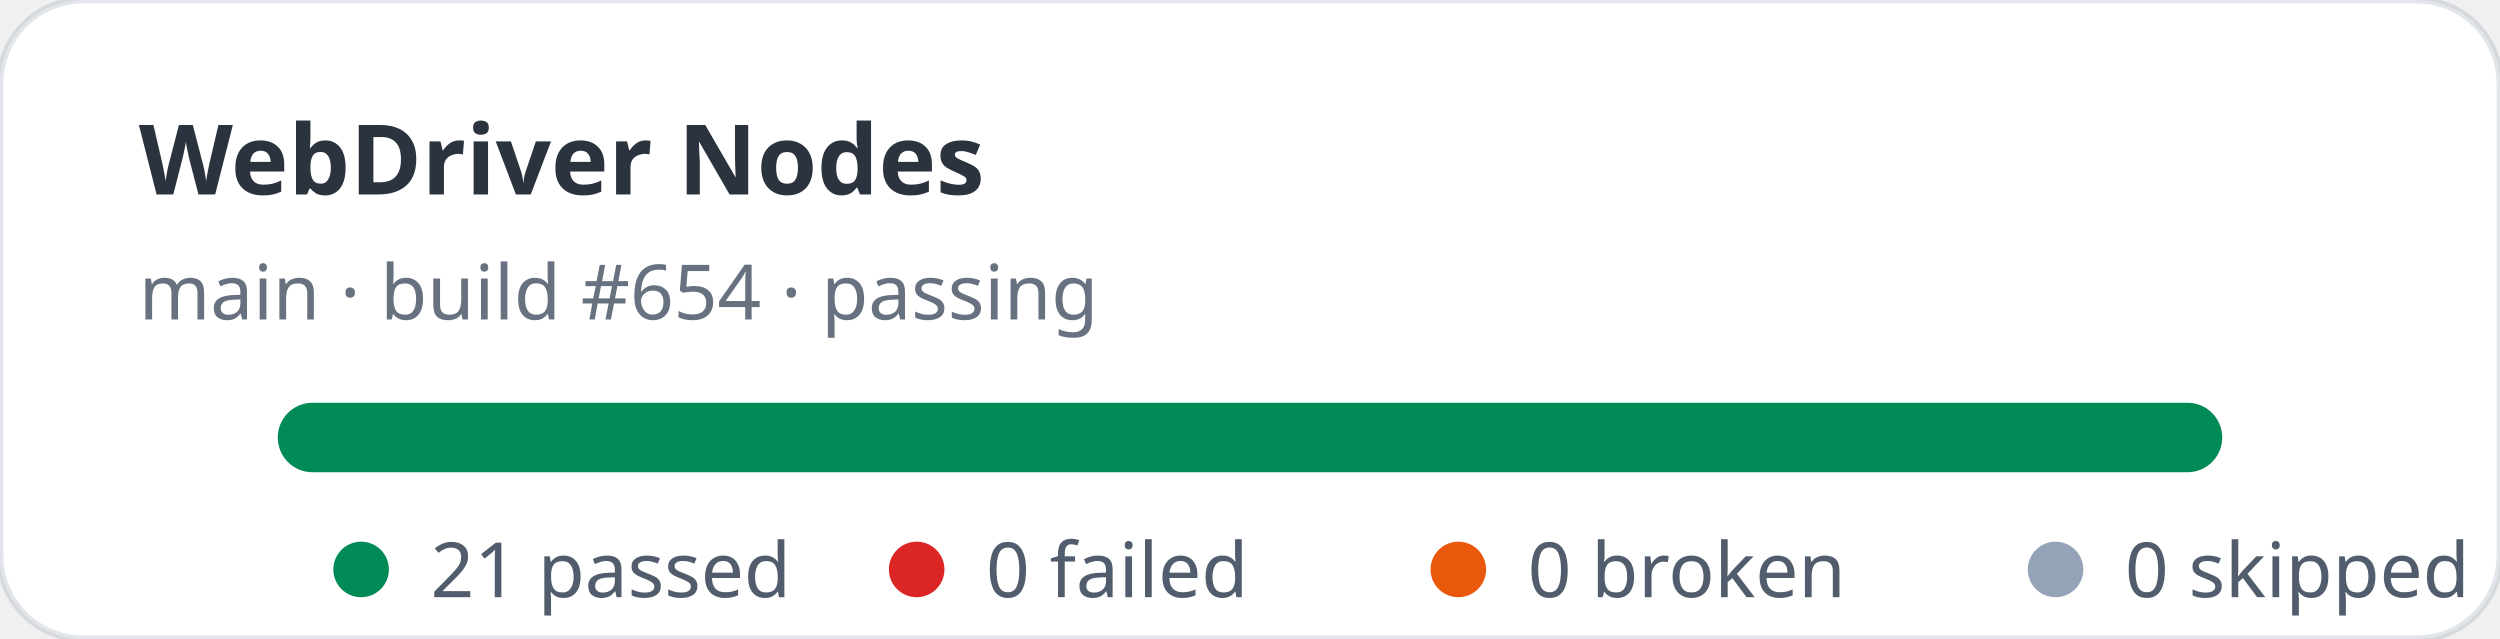
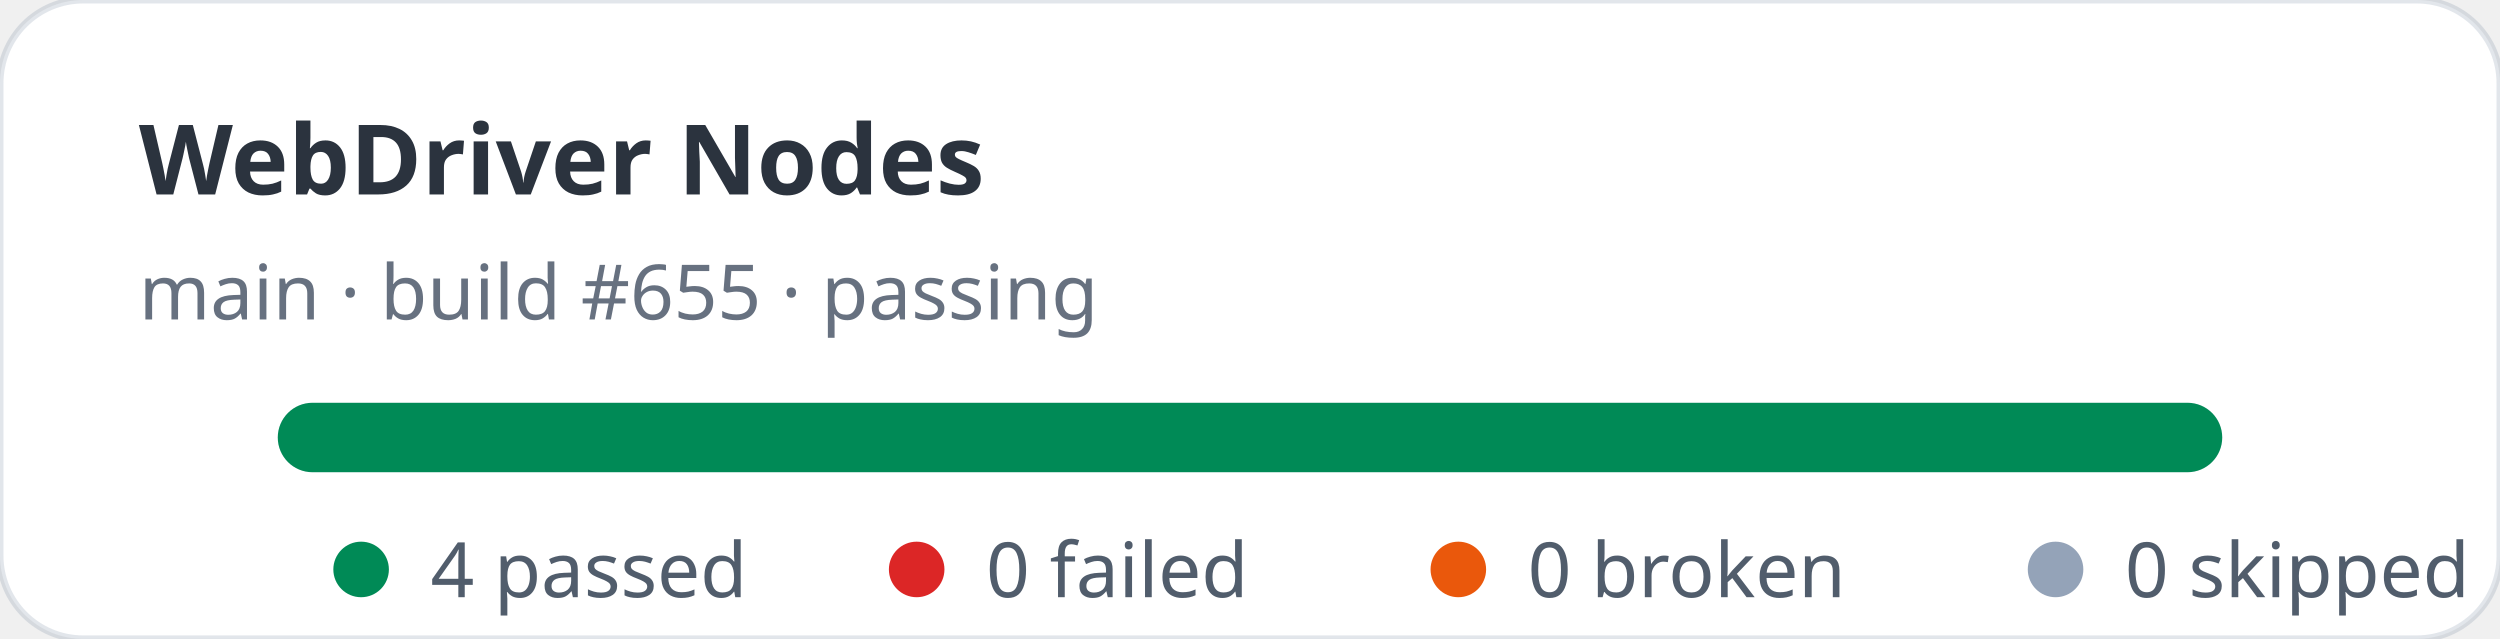
- <svg xmlns="http://www.w3.org/2000/svg" width="360" height="92" viewBox="0 0 360 92" role="img" aria-label="WebDriver Nodes stats: 21 passed, 0 failed">
+ <svg xmlns="http://www.w3.org/2000/svg" width="360" height="92" viewBox="0 0 360 92" role="img" aria-label="WebDriver Nodes stats: 4 passed, 0 failed">
  <rect width="360" height="92" rx="12" fill="#ffffff" stroke="rgba(11,48,86,0.12)" />
  <text x="20" y="28" fill="rgba(1,10,24,0.83)" font-family="ui-sans-serif,system-ui,sans-serif" font-size="14" font-weight="700">WebDriver Nodes</text>
-   <text x="20" y="46" fill="rgba(2,19,44,0.6)" font-family="ui-sans-serif,system-ui,sans-serif" font-size="11">main · build #654 · passing</text>
+   <text x="20" y="46" fill="rgba(2,19,44,0.6)" font-family="ui-sans-serif,system-ui,sans-serif" font-size="11">main · build #655 · passing</text>
  <rect x="40" y="58" width="280" height="10" rx="5" fill="#e2e8f0" />
  <rect x="40" y="58" width="280" height="10" rx="5" fill="#008a56" />
  <g font-family="ui-sans-serif,system-ui,sans-serif" font-size="11" fill="rgba(1,18,40,0.68)">
    <circle cx="52" cy="82" r="4" fill="#008a56" />
-     <text x="62" y="86">21 passed</text>
+     <text x="62" y="86">4 passed</text>
    <circle cx="132" cy="82" r="4" fill="#dc2626" />
    <text x="142" y="86">0 failed</text>
    <circle cx="210" cy="82" r="4" fill="#ea580c" />
    <text x="220" y="86">0 broken</text>
    <circle cx="296" cy="82" r="4" fill="#94a3b8" />
    <text x="306" y="86">0 skipped</text>
  </g>
</svg>
